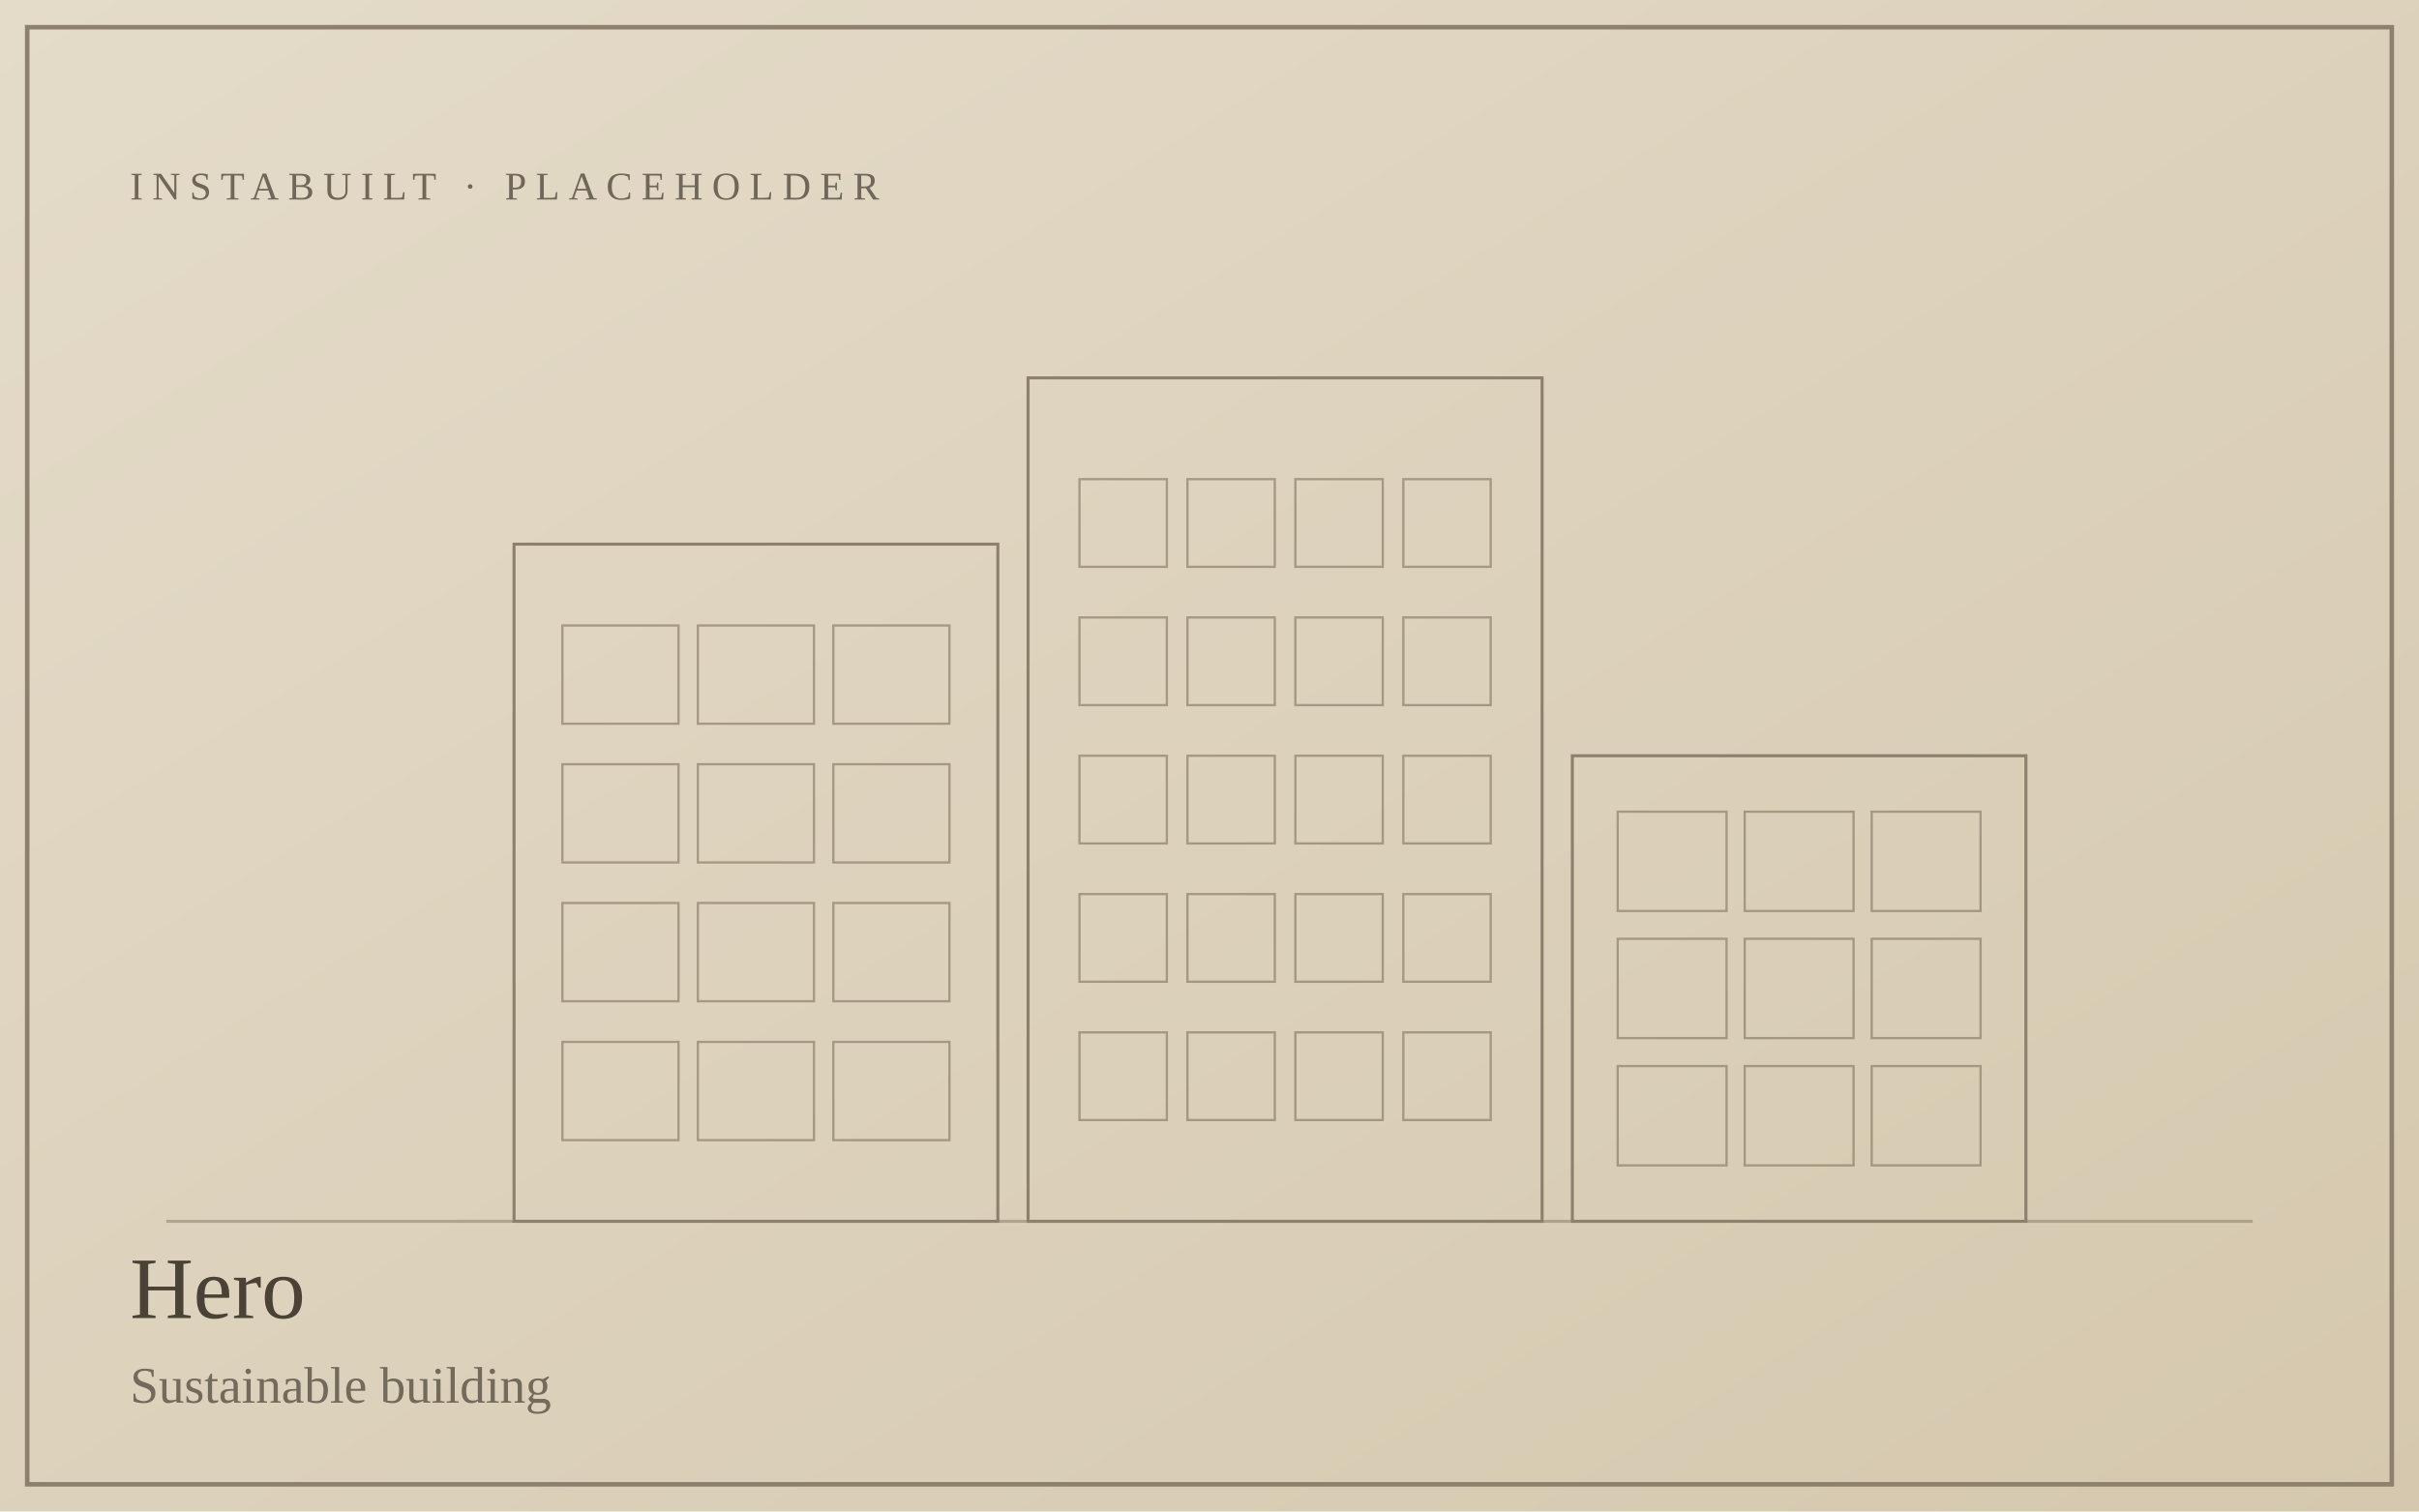
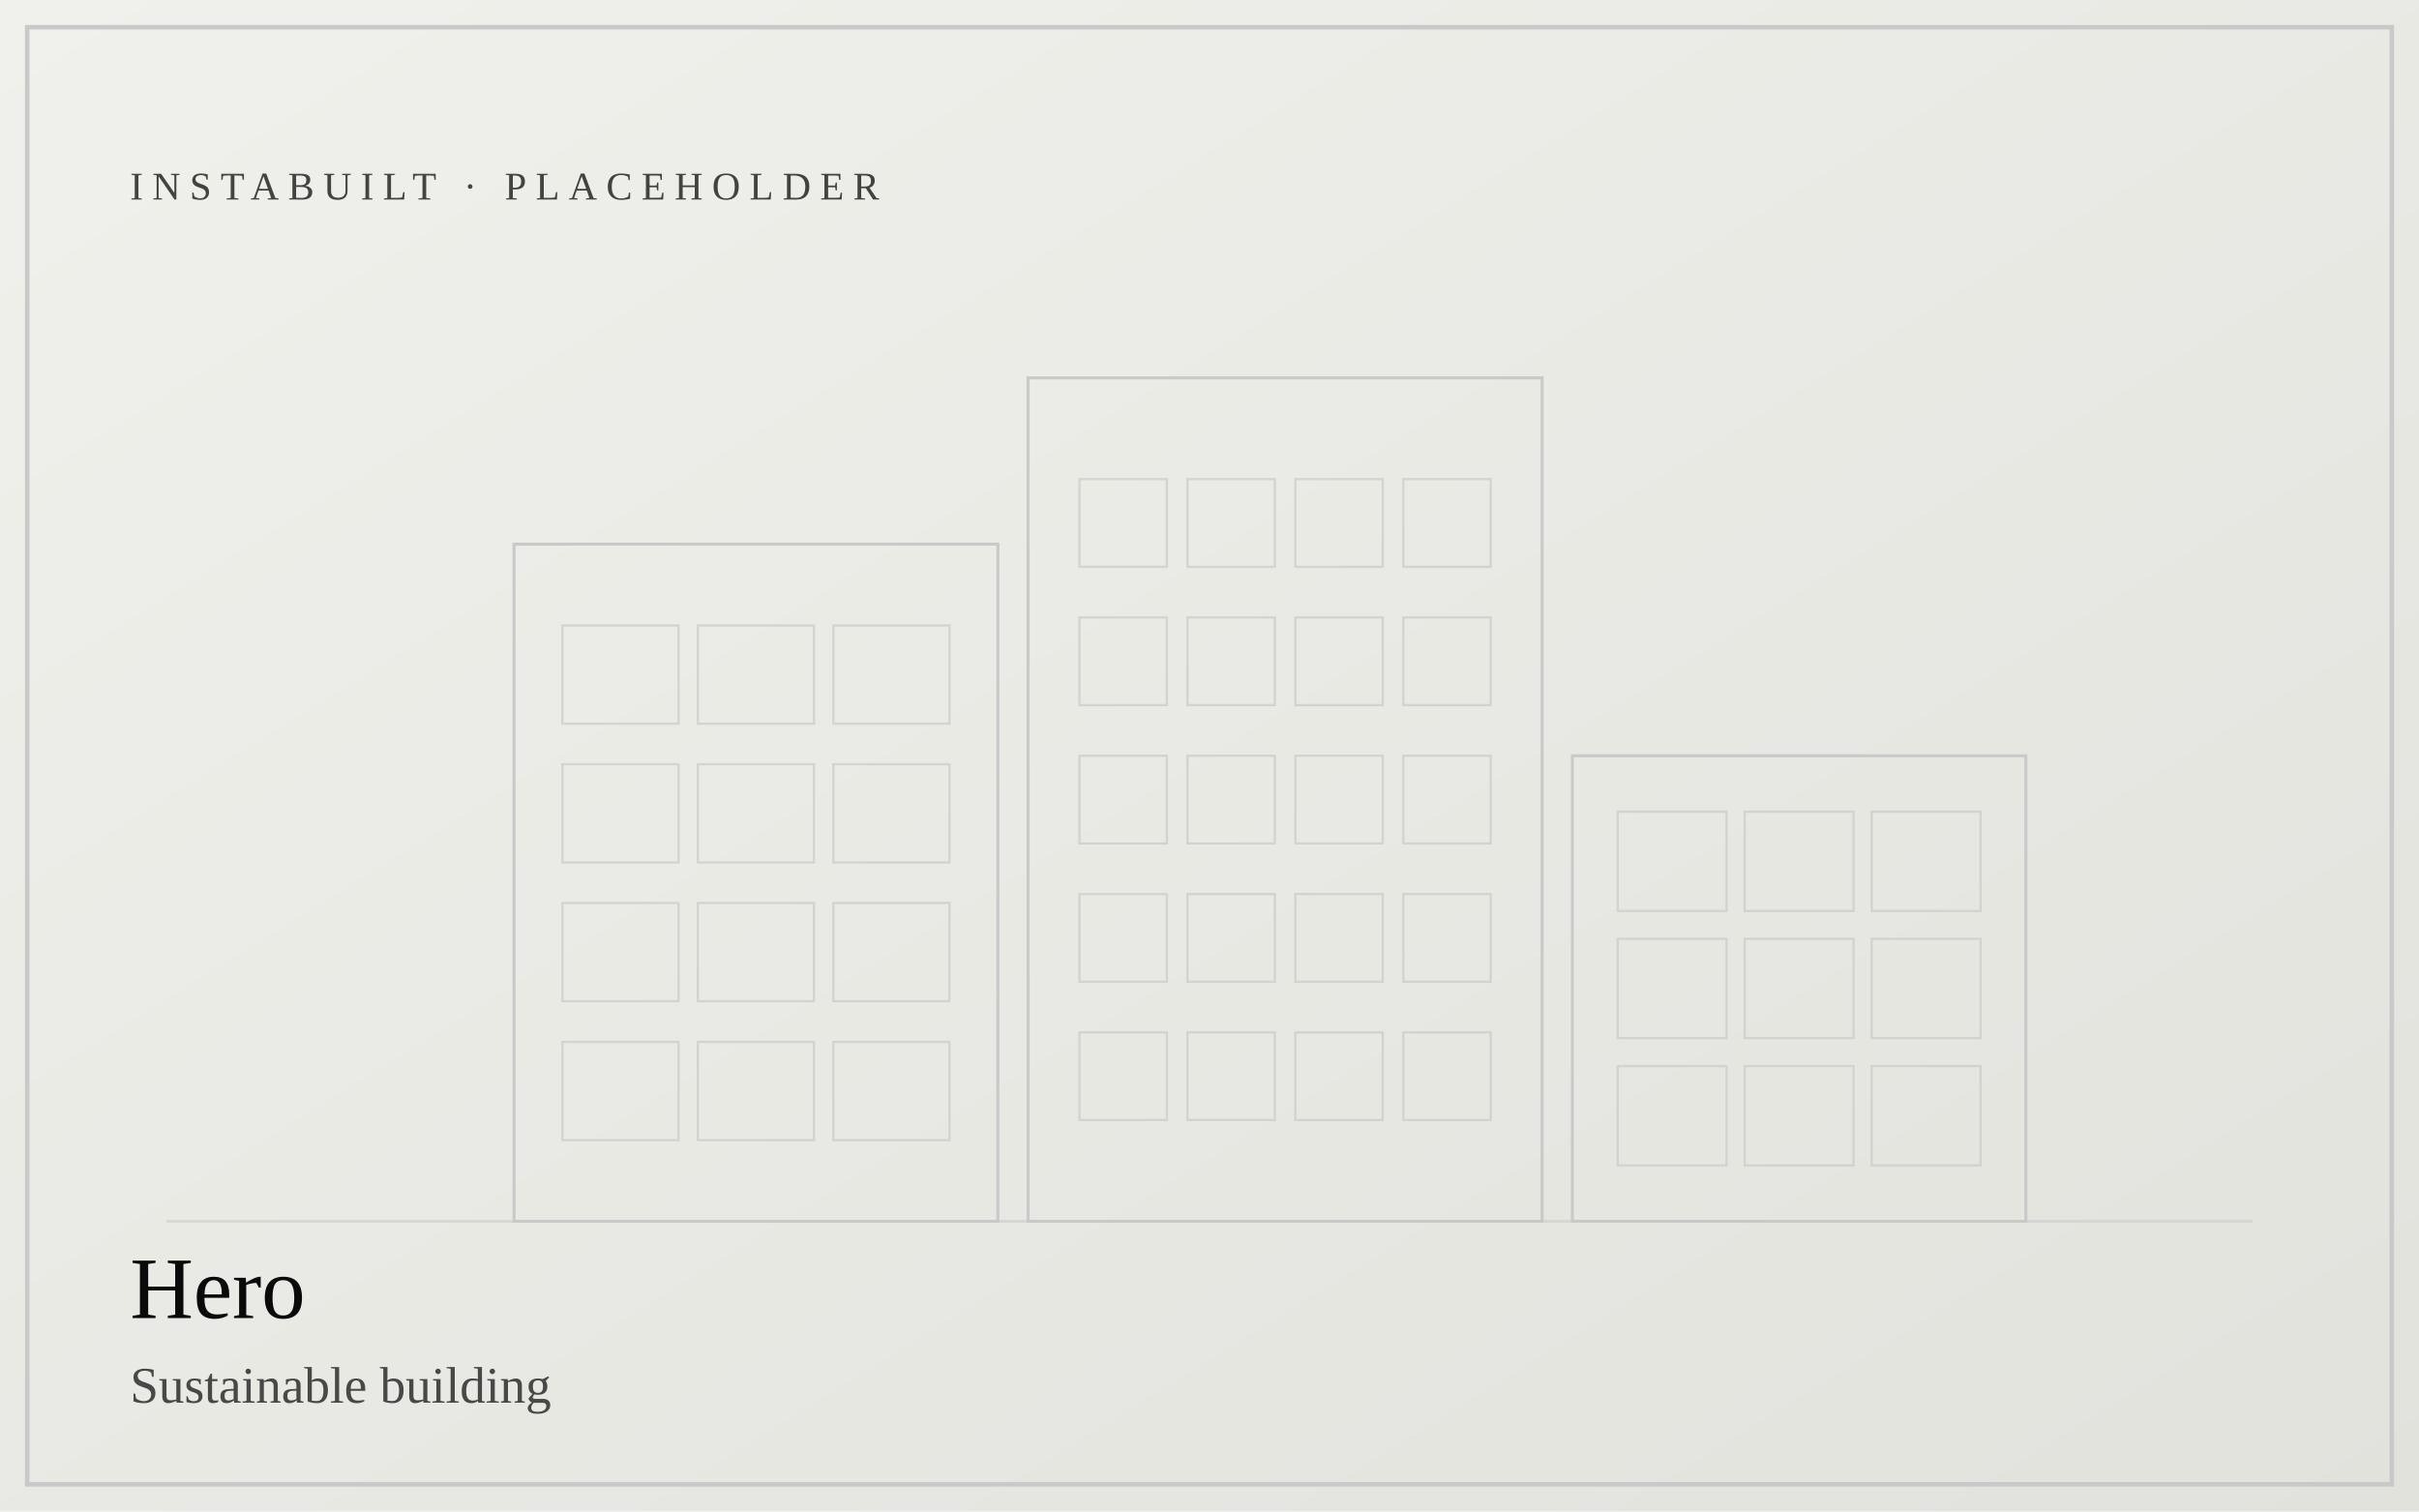
<svg xmlns="http://www.w3.org/2000/svg" width="1600" height="1000" viewBox="0 0 1600 1000" role="img" aria-label="Hero — Sustainable building">
  <defs>
    <linearGradient id="w" x1="0" y1="0" x2="1" y2="1">
-       <stop offset="0" stop-color="#E4DBC9" />
-       <stop offset="1" stop-color="#D5C8AE" />
+       <stop offset="0" stop-color="#f0f0ec" />
+       <stop offset="1" stop-color="#e2e2dd" />
    </linearGradient>
  </defs>
  <rect width="1600" height="1000" fill="url(#w)" />
-   <line x1="110" y1="808" x2="1490" y2="808" stroke="#8D806C" stroke-width="2" opacity="0.55" />
-   <rect x="340" y="360" width="320" height="448" fill="none" stroke="#8D806C" stroke-width="2" />
-   <rect x="372.0" y="413.8" width="76.8" height="65.0" fill="none" stroke="#8D806C" stroke-width="1.5" opacity="0.7" />
-   <rect x="461.6" y="413.8" width="76.8" height="65.0" fill="none" stroke="#8D806C" stroke-width="1.5" opacity="0.7" />
-   <rect x="551.2" y="413.8" width="76.8" height="65.0" fill="none" stroke="#8D806C" stroke-width="1.5" opacity="0.7" />
-   <rect x="372.0" y="505.6" width="76.8" height="65.0" fill="none" stroke="#8D806C" stroke-width="1.5" opacity="0.7" />
-   <rect x="461.6" y="505.6" width="76.8" height="65.0" fill="none" stroke="#8D806C" stroke-width="1.5" opacity="0.7" />
-   <rect x="551.2" y="505.6" width="76.8" height="65.0" fill="none" stroke="#8D806C" stroke-width="1.5" opacity="0.7" />
-   <rect x="372.0" y="597.4" width="76.8" height="65.0" fill="none" stroke="#8D806C" stroke-width="1.5" opacity="0.7" />
-   <rect x="461.6" y="597.4" width="76.8" height="65.0" fill="none" stroke="#8D806C" stroke-width="1.5" opacity="0.7" />
-   <rect x="551.2" y="597.4" width="76.8" height="65.0" fill="none" stroke="#8D806C" stroke-width="1.5" opacity="0.7" />
-   <rect x="372.0" y="689.3" width="76.8" height="65.0" fill="none" stroke="#8D806C" stroke-width="1.5" opacity="0.7" />
-   <rect x="461.6" y="689.3" width="76.8" height="65.0" fill="none" stroke="#8D806C" stroke-width="1.5" opacity="0.7" />
-   <rect x="551.2" y="689.3" width="76.8" height="65.0" fill="none" stroke="#8D806C" stroke-width="1.5" opacity="0.7" />
-   <rect x="680" y="250" width="340" height="558" fill="none" stroke="#8D806C" stroke-width="2" />
-   <rect x="714.0" y="317.0" width="57.8" height="58.0" fill="none" stroke="#8D806C" stroke-width="1.5" opacity="0.7" />
-   <rect x="785.4" y="317.0" width="57.8" height="58.0" fill="none" stroke="#8D806C" stroke-width="1.5" opacity="0.7" />
-   <rect x="856.8" y="317.0" width="57.8" height="58.0" fill="none" stroke="#8D806C" stroke-width="1.5" opacity="0.7" />
-   <rect x="928.2" y="317.0" width="57.8" height="58.0" fill="none" stroke="#8D806C" stroke-width="1.5" opacity="0.7" />
-   <rect x="714.0" y="408.5" width="57.8" height="58.0" fill="none" stroke="#8D806C" stroke-width="1.5" opacity="0.7" />
-   <rect x="785.4" y="408.5" width="57.8" height="58.0" fill="none" stroke="#8D806C" stroke-width="1.5" opacity="0.7" />
-   <rect x="856.8" y="408.5" width="57.8" height="58.0" fill="none" stroke="#8D806C" stroke-width="1.5" opacity="0.7" />
-   <rect x="928.2" y="408.5" width="57.8" height="58.0" fill="none" stroke="#8D806C" stroke-width="1.5" opacity="0.7" />
-   <rect x="714.0" y="500.0" width="57.8" height="58.0" fill="none" stroke="#8D806C" stroke-width="1.5" opacity="0.7" />
-   <rect x="785.4" y="500.0" width="57.8" height="58.0" fill="none" stroke="#8D806C" stroke-width="1.5" opacity="0.7" />
-   <rect x="856.8" y="500.0" width="57.8" height="58.0" fill="none" stroke="#8D806C" stroke-width="1.5" opacity="0.7" />
-   <rect x="928.2" y="500.0" width="57.8" height="58.0" fill="none" stroke="#8D806C" stroke-width="1.5" opacity="0.7" />
-   <rect x="714.0" y="591.5" width="57.8" height="58.0" fill="none" stroke="#8D806C" stroke-width="1.5" opacity="0.7" />
-   <rect x="785.4" y="591.5" width="57.8" height="58.0" fill="none" stroke="#8D806C" stroke-width="1.5" opacity="0.7" />
-   <rect x="856.8" y="591.5" width="57.8" height="58.0" fill="none" stroke="#8D806C" stroke-width="1.5" opacity="0.7" />
-   <rect x="928.2" y="591.5" width="57.8" height="58.0" fill="none" stroke="#8D806C" stroke-width="1.5" opacity="0.7" />
-   <rect x="714.0" y="683.0" width="57.8" height="58.0" fill="none" stroke="#8D806C" stroke-width="1.5" opacity="0.7" />
-   <rect x="785.4" y="683.0" width="57.8" height="58.0" fill="none" stroke="#8D806C" stroke-width="1.5" opacity="0.7" />
-   <rect x="856.8" y="683.0" width="57.8" height="58.0" fill="none" stroke="#8D806C" stroke-width="1.5" opacity="0.7" />
-   <rect x="928.2" y="683.0" width="57.8" height="58.0" fill="none" stroke="#8D806C" stroke-width="1.5" opacity="0.7" />
-   <rect x="1040" y="500" width="300" height="308" fill="none" stroke="#8D806C" stroke-width="2" />
-   <rect x="1070.0" y="537.0" width="72.0" height="65.7" fill="none" stroke="#8D806C" stroke-width="1.5" opacity="0.7" />
-   <rect x="1154.0" y="537.0" width="72.0" height="65.7" fill="none" stroke="#8D806C" stroke-width="1.5" opacity="0.7" />
-   <rect x="1238.0" y="537.0" width="72.0" height="65.7" fill="none" stroke="#8D806C" stroke-width="1.5" opacity="0.7" />
-   <rect x="1070.0" y="621.1" width="72.0" height="65.7" fill="none" stroke="#8D806C" stroke-width="1.5" opacity="0.7" />
-   <rect x="1154.0" y="621.1" width="72.0" height="65.7" fill="none" stroke="#8D806C" stroke-width="1.5" opacity="0.7" />
-   <rect x="1238.0" y="621.1" width="72.0" height="65.7" fill="none" stroke="#8D806C" stroke-width="1.5" opacity="0.7" />
-   <rect x="1070.0" y="705.3" width="72.0" height="65.7" fill="none" stroke="#8D806C" stroke-width="1.5" opacity="0.7" />
-   <rect x="1154.0" y="705.3" width="72.0" height="65.7" fill="none" stroke="#8D806C" stroke-width="1.5" opacity="0.7" />
-   <rect x="1238.0" y="705.3" width="72.0" height="65.7" fill="none" stroke="#8D806C" stroke-width="1.5" opacity="0.7" />
-   <rect x="18" y="18" width="1564" height="964" fill="none" stroke="#8D806C" stroke-width="3" />
-   <text x="86" y="132" font-family="Georgia, 'Times New Roman', serif" font-size="26" letter-spacing="6" fill="#4A4236" opacity="0.75">INSTABUILT · PLACEHOLDER</text>
-   <text x="86" y="872" font-family="Georgia, 'Times New Roman', serif" font-size="58" fill="#4A4236">Hero</text>
-   <text x="86" y="928" font-family="Georgia, 'Times New Roman', serif" font-size="34" fill="#4A4236" opacity="0.72">Sustainable building</text>
+   <line x1="110" y1="808" x2="1490" y2="808" stroke="#c9c9c9" stroke-width="2" opacity="0.55" />
+   <rect x="340" y="360" width="320" height="448" fill="none" stroke="#c9c9c9" stroke-width="2" />
+   <rect x="372.0" y="413.8" width="76.8" height="65.0" fill="none" stroke="#c9c9c9" stroke-width="1.5" opacity="0.7" />
+   <rect x="461.6" y="413.8" width="76.8" height="65.0" fill="none" stroke="#c9c9c9" stroke-width="1.5" opacity="0.7" />
+   <rect x="551.2" y="413.8" width="76.8" height="65.0" fill="none" stroke="#c9c9c9" stroke-width="1.5" opacity="0.7" />
+   <rect x="372.0" y="505.6" width="76.8" height="65.0" fill="none" stroke="#c9c9c9" stroke-width="1.5" opacity="0.7" />
+   <rect x="461.6" y="505.6" width="76.8" height="65.0" fill="none" stroke="#c9c9c9" stroke-width="1.5" opacity="0.7" />
+   <rect x="551.2" y="505.6" width="76.8" height="65.0" fill="none" stroke="#c9c9c9" stroke-width="1.5" opacity="0.7" />
+   <rect x="372.0" y="597.4" width="76.8" height="65.0" fill="none" stroke="#c9c9c9" stroke-width="1.5" opacity="0.7" />
+   <rect x="461.6" y="597.4" width="76.8" height="65.0" fill="none" stroke="#c9c9c9" stroke-width="1.5" opacity="0.7" />
+   <rect x="551.2" y="597.4" width="76.8" height="65.0" fill="none" stroke="#c9c9c9" stroke-width="1.5" opacity="0.7" />
+   <rect x="372.0" y="689.3" width="76.8" height="65.0" fill="none" stroke="#c9c9c9" stroke-width="1.5" opacity="0.7" />
+   <rect x="461.6" y="689.3" width="76.8" height="65.0" fill="none" stroke="#c9c9c9" stroke-width="1.5" opacity="0.7" />
+   <rect x="551.2" y="689.3" width="76.8" height="65.0" fill="none" stroke="#c9c9c9" stroke-width="1.5" opacity="0.7" />
+   <rect x="680" y="250" width="340" height="558" fill="none" stroke="#c9c9c9" stroke-width="2" />
+   <rect x="714.0" y="317.0" width="57.8" height="58.0" fill="none" stroke="#c9c9c9" stroke-width="1.5" opacity="0.7" />
+   <rect x="785.4" y="317.0" width="57.8" height="58.0" fill="none" stroke="#c9c9c9" stroke-width="1.5" opacity="0.7" />
+   <rect x="856.8" y="317.0" width="57.8" height="58.0" fill="none" stroke="#c9c9c9" stroke-width="1.5" opacity="0.7" />
+   <rect x="928.2" y="317.0" width="57.8" height="58.0" fill="none" stroke="#c9c9c9" stroke-width="1.5" opacity="0.7" />
+   <rect x="714.0" y="408.5" width="57.8" height="58.0" fill="none" stroke="#c9c9c9" stroke-width="1.5" opacity="0.7" />
+   <rect x="785.4" y="408.5" width="57.8" height="58.0" fill="none" stroke="#c9c9c9" stroke-width="1.5" opacity="0.7" />
+   <rect x="856.8" y="408.5" width="57.8" height="58.0" fill="none" stroke="#c9c9c9" stroke-width="1.5" opacity="0.7" />
+   <rect x="928.2" y="408.5" width="57.8" height="58.0" fill="none" stroke="#c9c9c9" stroke-width="1.5" opacity="0.7" />
+   <rect x="714.0" y="500.0" width="57.8" height="58.0" fill="none" stroke="#c9c9c9" stroke-width="1.5" opacity="0.7" />
+   <rect x="785.4" y="500.0" width="57.8" height="58.0" fill="none" stroke="#c9c9c9" stroke-width="1.5" opacity="0.7" />
+   <rect x="856.8" y="500.0" width="57.8" height="58.0" fill="none" stroke="#c9c9c9" stroke-width="1.5" opacity="0.7" />
+   <rect x="928.2" y="500.0" width="57.8" height="58.0" fill="none" stroke="#c9c9c9" stroke-width="1.5" opacity="0.7" />
+   <rect x="714.0" y="591.5" width="57.8" height="58.0" fill="none" stroke="#c9c9c9" stroke-width="1.5" opacity="0.7" />
+   <rect x="785.4" y="591.5" width="57.8" height="58.0" fill="none" stroke="#c9c9c9" stroke-width="1.5" opacity="0.7" />
+   <rect x="856.8" y="591.5" width="57.8" height="58.0" fill="none" stroke="#c9c9c9" stroke-width="1.5" opacity="0.7" />
+   <rect x="928.2" y="591.5" width="57.8" height="58.0" fill="none" stroke="#c9c9c9" stroke-width="1.5" opacity="0.7" />
+   <rect x="714.0" y="683.0" width="57.8" height="58.0" fill="none" stroke="#c9c9c9" stroke-width="1.5" opacity="0.7" />
+   <rect x="785.4" y="683.0" width="57.8" height="58.0" fill="none" stroke="#c9c9c9" stroke-width="1.5" opacity="0.7" />
+   <rect x="856.8" y="683.0" width="57.8" height="58.0" fill="none" stroke="#c9c9c9" stroke-width="1.5" opacity="0.7" />
+   <rect x="928.2" y="683.0" width="57.8" height="58.0" fill="none" stroke="#c9c9c9" stroke-width="1.5" opacity="0.7" />
+   <rect x="1040" y="500" width="300" height="308" fill="none" stroke="#c9c9c9" stroke-width="2" />
+   <rect x="1070.0" y="537.0" width="72.0" height="65.7" fill="none" stroke="#c9c9c9" stroke-width="1.5" opacity="0.7" />
+   <rect x="1154.0" y="537.0" width="72.0" height="65.7" fill="none" stroke="#c9c9c9" stroke-width="1.5" opacity="0.7" />
+   <rect x="1238.0" y="537.0" width="72.0" height="65.7" fill="none" stroke="#c9c9c9" stroke-width="1.5" opacity="0.7" />
+   <rect x="1070.0" y="621.1" width="72.0" height="65.7" fill="none" stroke="#c9c9c9" stroke-width="1.5" opacity="0.7" />
+   <rect x="1154.0" y="621.1" width="72.0" height="65.7" fill="none" stroke="#c9c9c9" stroke-width="1.5" opacity="0.7" />
+   <rect x="1238.0" y="621.1" width="72.0" height="65.7" fill="none" stroke="#c9c9c9" stroke-width="1.5" opacity="0.7" />
+   <rect x="1070.0" y="705.3" width="72.0" height="65.7" fill="none" stroke="#c9c9c9" stroke-width="1.5" opacity="0.7" />
+   <rect x="1154.0" y="705.3" width="72.0" height="65.7" fill="none" stroke="#c9c9c9" stroke-width="1.5" opacity="0.7" />
+   <rect x="1238.0" y="705.3" width="72.0" height="65.7" fill="none" stroke="#c9c9c9" stroke-width="1.5" opacity="0.7" />
+   <rect x="18" y="18" width="1564" height="964" fill="none" stroke="#c9c9c9" stroke-width="3" />
+   <text x="86" y="132" font-family="Georgia, 'Times New Roman', serif" font-size="26" letter-spacing="6" fill="#0a0a0a" opacity="0.75">INSTABUILT · PLACEHOLDER</text>
+   <text x="86" y="872" font-family="Georgia, 'Times New Roman', serif" font-size="58" fill="#0a0a0a">Hero</text>
+   <text x="86" y="928" font-family="Georgia, 'Times New Roman', serif" font-size="34" fill="#0a0a0a" opacity="0.72">Sustainable building</text>
</svg>
